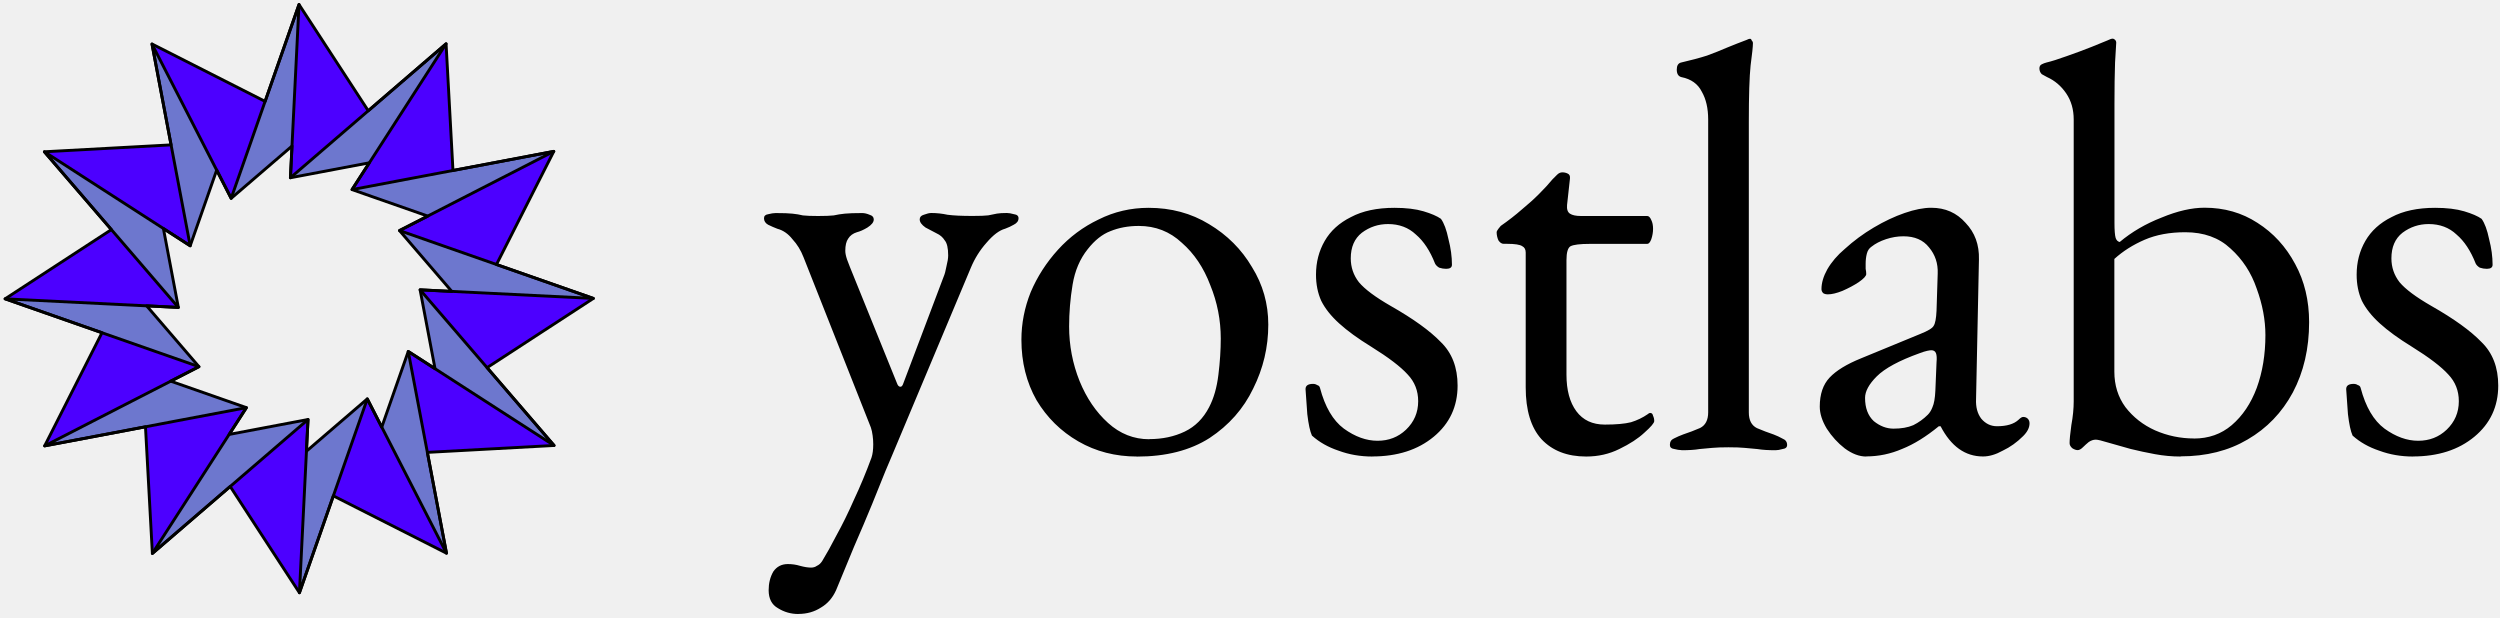
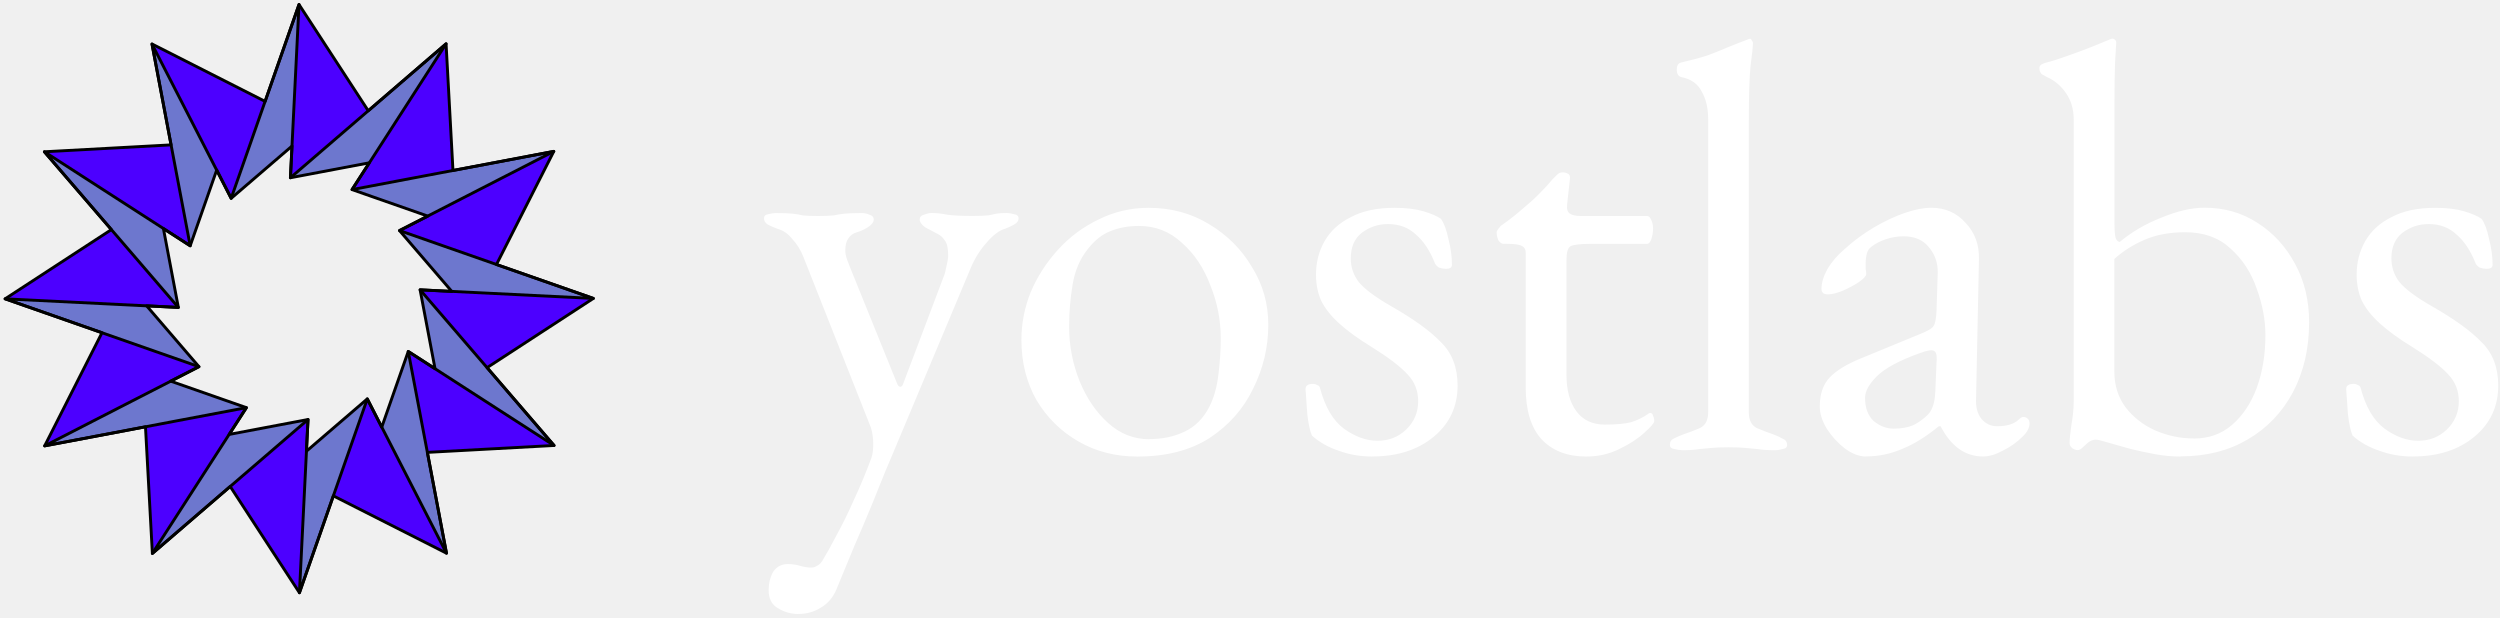
<svg xmlns="http://www.w3.org/2000/svg" width="42.5mm" height="10.5mm" viewBox="0 0 42.5 10.5" version="1.1" id="svg306">
  <defs id="defs303" />
  <g id="layer1">
    <g id="g6842" transform="translate(0.08675433,0.07663747)">
      <path style="fill:#4c00ff;fill-opacity:1;stroke:none;stroke-width:0.265px;stroke-linecap:butt;stroke-linejoin:miter;stroke-opacity:1" d="M 5.898,3.146 7.497,0.668 7.613,2.821 Z" id="path6472" />
      <path style="fill:#6d77ce;fill-opacity:1;stroke:none;stroke-width:0.265px;stroke-linecap:butt;stroke-linejoin:miter;stroke-opacity:1" d="M 4.851,2.945 7.497,0.668 6.191,2.692 Z" id="path6474" />
      <path style="fill:#4c00ff;fill-opacity:1;stroke:none;stroke-width:0.265px;stroke-linecap:butt;stroke-linejoin:miter;stroke-opacity:1" d="M 6.705,3.843 9.328,2.497 8.353,4.42 Z" id="path6613" />
      <path style="fill:#6d77ce;fill-opacity:1;stroke:none;stroke-width:0.265px;stroke-linecap:butt;stroke-linejoin:miter;stroke-opacity:1" d="M 5.898,3.146 9.328,2.497 7.186,3.597 Z" id="path6615" />
      <path style="fill:#4c00ff;fill-opacity:1;stroke:none;stroke-width:0.265px;stroke-linecap:butt;stroke-linejoin:miter;stroke-opacity:1" d="M 7.055,4.851 10,4.996 8.194,6.174 Z" id="path6619" />
      <path style="fill:#6d77ce;fill-opacity:1;stroke:none;stroke-width:0.265px;stroke-linecap:butt;stroke-linejoin:miter;stroke-opacity:1" d="M 6.705,3.843 10,4.996 7.594,4.877 Z" id="path6621" />
      <path style="fill:#4c00ff;fill-opacity:1;stroke:none;stroke-width:0.265px;stroke-linecap:butt;stroke-linejoin:miter;stroke-opacity:1" d="M 6.854,5.898 9.332,7.497 7.179,7.613 Z" id="path6625" />
      <path style="fill:#6d77ce;fill-opacity:1;stroke:none;stroke-width:0.265px;stroke-linecap:butt;stroke-linejoin:miter;stroke-opacity:1" d="M 7.055,4.851 9.332,7.497 7.308,6.191 Z" id="path6627" />
      <path style="fill:#4c00ff;fill-opacity:1;stroke:none;stroke-width:0.265px;stroke-linecap:butt;stroke-linejoin:miter;stroke-opacity:1" d="M 6.157,6.705 7.503,9.328 5.58,8.353 Z" id="path6631" />
      <path style="fill:#6d77ce;fill-opacity:1;stroke:none;stroke-width:0.265px;stroke-linecap:butt;stroke-linejoin:miter;stroke-opacity:1" d="M 6.854,5.898 7.503,9.328 6.403,7.186 Z" id="path6633" />
      <path style="fill:#4c00ff;fill-opacity:1;stroke:none;stroke-width:0.265px;stroke-linecap:butt;stroke-linejoin:miter;stroke-opacity:1" d="M 5.146,7.055 4.996,10 3.821,8.192 Z" id="path6637" />
      <path style="fill:#6d77ce;fill-opacity:1;stroke:none;stroke-width:0.265px;stroke-linecap:butt;stroke-linejoin:miter;stroke-opacity:1" d="M 6.154,6.707 4.996,10 5.118,7.595 Z" id="path6639" />
      <path style="fill:#4c00ff;fill-opacity:1;stroke:none;stroke-width:0.265px;stroke-linecap:butt;stroke-linejoin:miter;stroke-opacity:1" d="M 4.102,6.854 2.503,9.332 2.387,7.179 Z" id="path6643" />
      <path style="fill:#6d77ce;fill-opacity:1;stroke:none;stroke-width:0.265px;stroke-linecap:butt;stroke-linejoin:miter;stroke-opacity:1" d="M 5.149,7.055 2.503,9.332 3.809,7.308 Z" id="path6645" />
      <path style="fill:#4c00ff;fill-opacity:1;stroke:none;stroke-width:0.265px;stroke-linecap:butt;stroke-linejoin:miter;stroke-opacity:1" d="M 3.295,6.157 0.672,7.503 1.647,5.58 Z" id="path6649" />
      <path style="fill:#6d77ce;fill-opacity:1;stroke:none;stroke-width:0.265px;stroke-linecap:butt;stroke-linejoin:miter;stroke-opacity:1" d="M 4.102,6.854 0.672,7.503 2.814,6.403 Z" id="path6651" />
      <path style="fill:#4c00ff;fill-opacity:1;stroke:none;stroke-width:0.265px;stroke-linecap:butt;stroke-linejoin:miter;stroke-opacity:1" d="M 2.945,5.146 0,4.996 1.808,3.821 Z" id="path6655" />
      <path style="fill:#6d77ce;fill-opacity:1;stroke:none;stroke-width:0.265px;stroke-linecap:butt;stroke-linejoin:miter;stroke-opacity:1" d="M 3.293,6.154 1.733359e-7,4.996 2.405,5.119 Z" id="path6657" />
      <path style="fill:#4c00ff;fill-opacity:1;stroke:none;stroke-width:0.265px;stroke-linecap:butt;stroke-linejoin:miter;stroke-opacity:1" d="M 3.146,4.102 0.668,2.503 2.821,2.387 Z" id="path6661" />
      <path style="fill:#6d77ce;fill-opacity:1;stroke:none;stroke-width:0.265px;stroke-linecap:butt;stroke-linejoin:miter;stroke-opacity:1" d="M 2.945,5.149 0.668,2.503 2.692,3.809 Z" id="path6663" />
      <path style="fill:#4c00ff;fill-opacity:1;stroke:none;stroke-width:0.265px;stroke-linecap:butt;stroke-linejoin:miter;stroke-opacity:1" d="M 3.848,3.292 2.509,0.665 4.429,1.646 Z" id="path6667" />
      <path style="fill:#6d77ce;fill-opacity:1;stroke:none;stroke-width:0.265px;stroke-linecap:butt;stroke-linejoin:miter;stroke-opacity:1" d="M 3.148,4.096 2.509,0.665 3.603,2.81 Z" id="path6669" />
      <path style="fill:#4c00ff;fill-opacity:1;stroke:none;stroke-width:0.265px;stroke-linecap:butt;stroke-linejoin:miter;stroke-opacity:1" d="M 4.851,2.945 4.996,9.5960629e-7 6.174,1.806 Z" id="path6673" />
      <path style="fill:#6d77ce;fill-opacity:1;stroke:none;stroke-width:0.265px;stroke-linecap:butt;stroke-linejoin:miter;stroke-opacity:1" d="M 3.843,3.295 4.996,1.1328114e-6 4.877,2.406 Z" id="path6675" />
    </g>
-     <path style="font-size:9.878px;line-height:1.25;font-family:'EB Garamond';-inkscape-font-specification:'EB Garamond';stroke-width:0.265" d="m 13.571,10.438 q -0.188,0 -0.346,-0.099 -0.158,-0.089 -0.158,-0.306 0,-0.178 0.079,-0.316 0.089,-0.128 0.247,-0.128 0.109,0 0.207,0.03 0.109,0.03 0.188,0.03 0.059,0 0.099,-0.03 0.049,-0.02 0.089,-0.079 0.109,-0.178 0.247,-0.445 0.148,-0.267 0.296,-0.603 0.158,-0.336 0.296,-0.711 0.03,-0.089 0.03,-0.227 0,-0.079 -0.01,-0.148 -0.01,-0.079 -0.03,-0.138 L 13.66,4.373 Q 13.591,4.195 13.472,4.067 13.363,3.928 13.215,3.889 q -0.079,-0.03 -0.158,-0.069 -0.069,-0.04 -0.069,-0.109 0,-0.059 0.069,-0.069 0.079,-0.02 0.128,-0.02 0.198,0 0.286,0.01 0.099,0.01 0.178,0.03 0.089,0.01 0.257,0.01 0.178,0 0.267,-0.01 0.089,-0.02 0.188,-0.03 0.099,-0.01 0.296,-0.01 0.059,0 0.128,0.03 0.069,0.02 0.069,0.079 0,0.069 -0.109,0.138 -0.099,0.059 -0.178,0.079 -0.099,0.03 -0.148,0.109 -0.049,0.069 -0.049,0.207 0,0.059 0.03,0.148 0.03,0.079 0.049,0.128 l 0.8,1.976 q 0.02,0.059 0.059,0.059 0.03,0 0.049,-0.059 L 16.04,4.709 q 0.03,-0.069 0.049,-0.178 0.03,-0.119 0.03,-0.188 0,-0.188 -0.059,-0.257 -0.049,-0.079 -0.138,-0.119 -0.079,-0.04 -0.188,-0.099 -0.099,-0.069 -0.099,-0.138 0,-0.059 0.069,-0.079 0.079,-0.03 0.128,-0.03 0.138,0 0.277,0.03 0.148,0.02 0.425,0.02 0.188,0 0.267,-0.01 0.089,-0.02 0.148,-0.03 0.059,-0.01 0.168,-0.01 0.049,0 0.119,0.02 0.079,0.01 0.079,0.069 0,0.069 -0.079,0.109 -0.069,0.04 -0.148,0.069 -0.148,0.04 -0.316,0.237 -0.168,0.188 -0.267,0.425 l -1.343,3.2 q -0.01,0.03 -0.109,0.257 -0.089,0.227 -0.227,0.563 -0.138,0.336 -0.306,0.721 -0.158,0.385 -0.306,0.741 -0.089,0.198 -0.257,0.296 -0.168,0.109 -0.385,0.109 z m 5.759,-2.677 q -0.553,0 -0.998,-0.257 -0.445,-0.257 -0.711,-0.701 -0.257,-0.454 -0.257,-1.027 0,-0.415 0.158,-0.81 0.168,-0.395 0.464,-0.721 0.296,-0.326 0.691,-0.514 0.395,-0.198 0.849,-0.198 0.573,0 1.027,0.277 0.464,0.277 0.731,0.731 0.277,0.445 0.277,0.978 0,0.573 -0.257,1.087 -0.247,0.514 -0.741,0.84 -0.494,0.316 -1.235,0.316 z M 19.537,7.465 q 0.336,0 0.603,-0.128 0.267,-0.128 0.415,-0.415 0.119,-0.227 0.158,-0.553 0.04,-0.326 0.04,-0.612 0,-0.474 -0.178,-0.909 -0.168,-0.445 -0.484,-0.721 -0.306,-0.286 -0.731,-0.286 -0.267,0 -0.484,0.089 -0.207,0.079 -0.385,0.306 -0.198,0.247 -0.257,0.603 -0.059,0.356 -0.059,0.711 0,0.484 0.178,0.929 0.178,0.435 0.484,0.711 0.306,0.277 0.701,0.277 z m 3.793,0.296 q -0.306,0 -0.573,-0.099 -0.267,-0.089 -0.454,-0.257 -0.049,-0.109 -0.079,-0.365 -0.02,-0.257 -0.03,-0.425 0,-0.089 0.128,-0.089 0.04,0 0.069,0.02 0.04,0.01 0.049,0.049 0.128,0.484 0.405,0.691 0.286,0.207 0.573,0.207 0.286,0 0.484,-0.188 0.207,-0.198 0.207,-0.484 0,-0.267 -0.178,-0.454 -0.178,-0.198 -0.622,-0.474 Q 22.974,5.687 22.767,5.499 22.559,5.311 22.461,5.114 q -0.089,-0.198 -0.089,-0.445 0,-0.316 0.148,-0.573 0.148,-0.257 0.445,-0.405 0.296,-0.158 0.741,-0.158 0.296,0 0.494,0.059 0.198,0.059 0.296,0.128 0.079,0.109 0.128,0.346 0.059,0.227 0.059,0.435 0,0.069 -0.099,0.069 -0.059,0 -0.119,-0.02 -0.049,-0.03 -0.069,-0.069 -0.128,-0.326 -0.326,-0.494 -0.188,-0.178 -0.474,-0.178 -0.247,0 -0.445,0.148 -0.188,0.148 -0.188,0.435 0,0.227 0.138,0.405 0.148,0.178 0.543,0.405 0.573,0.326 0.849,0.612 0.286,0.277 0.286,0.741 0,0.533 -0.405,0.869 -0.405,0.336 -1.047,0.336 z m 3.635,0 q -0.484,0 -0.761,-0.296 -0.267,-0.296 -0.267,-0.879 v -2.292 q 0,-0.079 -0.059,-0.109 -0.059,-0.04 -0.257,-0.04 h -0.059 q -0.049,0 -0.089,-0.059 -0.03,-0.069 -0.03,-0.138 0,-0.02 0.03,-0.059 0.03,-0.04 0.04,-0.049 0.198,-0.138 0.356,-0.277 0.168,-0.138 0.296,-0.267 0.138,-0.138 0.227,-0.247 0.049,-0.049 0.079,-0.079 0.04,-0.04 0.089,-0.04 0.049,0 0.089,0.02 0.049,0.02 0.04,0.089 l -0.049,0.445 q -0.01,0.109 0.049,0.148 0.059,0.04 0.188,0.04 h 1.126 q 0.04,0 0.069,0.069 0.03,0.059 0.03,0.148 0,0.089 -0.03,0.178 -0.03,0.079 -0.069,0.079 h -0.978 q -0.247,0 -0.326,0.04 -0.069,0.04 -0.069,0.237 v 1.946 q 0,0.395 0.168,0.622 0.168,0.227 0.484,0.227 0.286,0 0.445,-0.04 0.158,-0.049 0.286,-0.138 0.02,-0.02 0.04,-0.02 0.04,0 0.049,0.049 0.02,0.04 0.02,0.089 0,0.049 -0.168,0.198 -0.158,0.148 -0.425,0.277 -0.257,0.128 -0.563,0.128 z m 1.62,-0.109 q -0.049,0 -0.128,-0.02 -0.069,-0.01 -0.069,-0.069 0,-0.079 0.069,-0.109 0.079,-0.04 0.158,-0.069 0.148,-0.049 0.286,-0.109 0.138,-0.069 0.138,-0.267 V 2.032 q 0,-0.286 -0.109,-0.474 -0.099,-0.198 -0.346,-0.247 -0.079,-0.02 -0.079,-0.128 0,-0.099 0.069,-0.119 0.257,-0.059 0.445,-0.119 0.188,-0.069 0.346,-0.138 0.168,-0.069 0.326,-0.128 0.04,-0.02 0.059,-0.02 0.02,0 0.03,0.03 0.02,0.02 0.02,0.04 0,0.089 -0.04,0.385 -0.03,0.286 -0.03,0.958 v 4.939 q 0,0.198 0.138,0.267 0.138,0.059 0.286,0.109 0.079,0.03 0.148,0.069 0.079,0.03 0.079,0.109 0,0.059 -0.079,0.069 -0.069,0.02 -0.119,0.02 -0.188,0 -0.306,-0.02 -0.109,-0.01 -0.217,-0.02 -0.099,-0.01 -0.277,-0.01 -0.168,0 -0.277,0.01 -0.109,0.01 -0.217,0.02 -0.109,0.02 -0.306,0.02 z m 3.141,0.109 q -0.178,0 -0.365,-0.138 -0.178,-0.138 -0.306,-0.336 -0.119,-0.198 -0.119,-0.375 0,-0.316 0.168,-0.494 0.168,-0.178 0.533,-0.326 l 1.008,-0.415 q 0.198,-0.079 0.227,-0.138 0.04,-0.059 0.049,-0.257 l 0.02,-0.632 q 0.01,-0.257 -0.148,-0.445 -0.148,-0.188 -0.435,-0.188 -0.148,0 -0.296,0.049 -0.148,0.049 -0.247,0.128 -0.059,0.04 -0.079,0.119 -0.02,0.079 -0.02,0.168 0,0.04 0,0.089 0.01,0.049 0.01,0.089 0,0.049 -0.128,0.138 -0.119,0.079 -0.277,0.148 -0.148,0.059 -0.247,0.059 -0.049,0 -0.079,-0.02 -0.03,-0.03 -0.03,-0.069 0,-0.158 0.099,-0.336 0.109,-0.188 0.296,-0.346 0.227,-0.207 0.494,-0.365 0.267,-0.158 0.524,-0.247 0.257,-0.089 0.454,-0.089 0.356,0 0.583,0.257 0.237,0.247 0.227,0.622 l -0.049,2.371 q -0.01,0.207 0.089,0.336 0.109,0.128 0.267,0.128 0.247,0 0.365,-0.109 0.049,-0.049 0.079,-0.049 0.049,0 0.079,0.03 0.03,0.03 0.03,0.079 0,0.109 -0.109,0.217 -0.158,0.158 -0.346,0.247 -0.178,0.099 -0.336,0.099 -0.454,0 -0.721,-0.514 h -0.03 q -0.326,0.267 -0.622,0.385 -0.296,0.128 -0.612,0.128 z m 0.464,-0.474 q 0.198,0 0.336,-0.059 0.138,-0.069 0.247,-0.178 0.049,-0.049 0.079,-0.128 0.04,-0.089 0.049,-0.277 l 0.02,-0.484 q 0.01,-0.109 -0.01,-0.158 -0.02,-0.049 -0.079,-0.049 -0.02,0 -0.069,0.01 -0.049,0.01 -0.128,0.04 -0.524,0.188 -0.731,0.395 -0.198,0.198 -0.198,0.365 0,0.257 0.148,0.395 0.158,0.128 0.336,0.128 z m 4.88,0.474 q -0.217,0 -0.435,-0.04 -0.217,-0.04 -0.415,-0.089 -0.217,-0.059 -0.385,-0.109 -0.158,-0.049 -0.207,-0.049 -0.059,0 -0.119,0.04 -0.049,0.04 -0.099,0.089 -0.049,0.049 -0.089,0.049 -0.04,0 -0.089,-0.03 -0.049,-0.04 -0.049,-0.089 0,-0.089 0.03,-0.306 0.04,-0.217 0.04,-0.405 V 2.032 q 0,-0.257 -0.128,-0.445 -0.128,-0.188 -0.326,-0.277 -0.04,-0.02 -0.089,-0.049 -0.04,-0.04 -0.04,-0.099 0,-0.049 0.04,-0.069 0.04,-0.02 0.079,-0.03 0.128,-0.03 0.346,-0.109 0.227,-0.079 0.425,-0.158 0.198,-0.079 0.267,-0.109 0.059,-0.03 0.089,-0.03 0.02,0 0.04,0.02 0.02,0.02 0.02,0.049 0,0.04 -0.02,0.336 -0.01,0.286 -0.01,0.701 v 2.025 q 0,0.188 0.02,0.257 0.02,0.059 0.069,0.069 0.306,-0.257 0.711,-0.415 0.405,-0.168 0.731,-0.168 0.504,0 0.899,0.257 0.405,0.257 0.642,0.701 0.237,0.435 0.237,0.988 0,0.672 -0.277,1.195 -0.277,0.514 -0.77,0.8 -0.484,0.286 -1.136,0.286 z m 0.227,-0.306 q 0.375,0 0.642,-0.227 0.277,-0.237 0.425,-0.632 0.148,-0.405 0.148,-0.899 0,-0.385 -0.148,-0.79 Q 38.226,4.501 37.919,4.225 37.623,3.948 37.149,3.948 q -0.395,0 -0.691,0.128 -0.296,0.128 -0.514,0.326 v 1.916 q 0,0.346 0.188,0.603 0.198,0.257 0.504,0.395 0.316,0.138 0.662,0.138 z m 3.724,0.306 q -0.306,0 -0.573,-0.099 -0.267,-0.089 -0.454,-0.257 -0.049,-0.109 -0.079,-0.365 -0.02,-0.257 -0.03,-0.425 0,-0.089 0.128,-0.089 0.04,0 0.069,0.02 0.04,0.01 0.049,0.049 0.128,0.484 0.405,0.691 0.286,0.207 0.573,0.207 0.286,0 0.484,-0.188 0.207,-0.198 0.207,-0.484 0,-0.267 -0.178,-0.454 -0.178,-0.198 -0.622,-0.474 Q 40.665,5.687 40.458,5.499 40.251,5.311 40.152,5.114 q -0.089,-0.198 -0.089,-0.445 0,-0.316 0.148,-0.573 0.148,-0.257 0.445,-0.405 0.296,-0.158 0.741,-0.158 0.296,0 0.494,0.059 0.198,0.059 0.296,0.128 0.079,0.109 0.128,0.346 0.059,0.227 0.059,0.435 0,0.069 -0.099,0.069 -0.059,0 -0.119,-0.02 -0.049,-0.03 -0.069,-0.069 -0.128,-0.326 -0.326,-0.494 -0.188,-0.178 -0.474,-0.178 -0.247,0 -0.445,0.148 -0.188,0.148 -0.188,0.435 0,0.227 0.138,0.405 0.148,0.178 0.543,0.405 0.573,0.326 0.849,0.612 0.286,0.277 0.286,0.741 0,0.533 -0.405,0.869 -0.405,0.336 -1.047,0.336 z" id="text2663" aria-label="yostlabs" />
+     <path style="font-size:9.878px;line-height:1.25;font-family:'EB Garamond';-inkscape-font-specification:'EB Garamond';stroke-width:0.265;fill:#ffffff;fill-opacity:1" d="m 13.571,10.438 q -0.188,0 -0.346,-0.099 -0.158,-0.089 -0.158,-0.306 0,-0.178 0.079,-0.316 0.089,-0.128 0.247,-0.128 0.109,0 0.207,0.03 0.109,0.03 0.188,0.03 0.059,0 0.099,-0.03 0.049,-0.02 0.089,-0.079 0.109,-0.178 0.247,-0.445 0.148,-0.267 0.296,-0.603 0.158,-0.336 0.296,-0.711 0.03,-0.089 0.03,-0.227 0,-0.079 -0.01,-0.148 -0.01,-0.079 -0.03,-0.138 L 13.66,4.373 Q 13.591,4.195 13.472,4.067 13.363,3.928 13.215,3.889 q -0.079,-0.03 -0.158,-0.069 -0.069,-0.04 -0.069,-0.109 0,-0.059 0.069,-0.069 0.079,-0.02 0.128,-0.02 0.198,0 0.286,0.01 0.099,0.01 0.178,0.03 0.089,0.01 0.257,0.01 0.178,0 0.267,-0.01 0.089,-0.02 0.188,-0.03 0.099,-0.01 0.296,-0.01 0.059,0 0.128,0.03 0.069,0.02 0.069,0.079 0,0.069 -0.109,0.138 -0.099,0.059 -0.178,0.079 -0.099,0.03 -0.148,0.109 -0.049,0.069 -0.049,0.207 0,0.059 0.03,0.148 0.03,0.079 0.049,0.128 l 0.8,1.976 q 0.02,0.059 0.059,0.059 0.03,0 0.049,-0.059 L 16.04,4.709 q 0.03,-0.069 0.049,-0.178 0.03,-0.119 0.03,-0.188 0,-0.188 -0.059,-0.257 -0.049,-0.079 -0.138,-0.119 -0.079,-0.04 -0.188,-0.099 -0.099,-0.069 -0.099,-0.138 0,-0.059 0.069,-0.079 0.079,-0.03 0.128,-0.03 0.138,0 0.277,0.03 0.148,0.02 0.425,0.02 0.188,0 0.267,-0.01 0.089,-0.02 0.148,-0.03 0.059,-0.01 0.168,-0.01 0.049,0 0.119,0.02 0.079,0.01 0.079,0.069 0,0.069 -0.079,0.109 -0.069,0.04 -0.148,0.069 -0.148,0.04 -0.316,0.237 -0.168,0.188 -0.267,0.425 l -1.343,3.2 q -0.01,0.03 -0.109,0.257 -0.089,0.227 -0.227,0.563 -0.138,0.336 -0.306,0.721 -0.158,0.385 -0.306,0.741 -0.089,0.198 -0.257,0.296 -0.168,0.109 -0.385,0.109 z m 5.759,-2.677 q -0.553,0 -0.998,-0.257 -0.445,-0.257 -0.711,-0.701 -0.257,-0.454 -0.257,-1.027 0,-0.415 0.158,-0.81 0.168,-0.395 0.464,-0.721 0.296,-0.326 0.691,-0.514 0.395,-0.198 0.849,-0.198 0.573,0 1.027,0.277 0.464,0.277 0.731,0.731 0.277,0.445 0.277,0.978 0,0.573 -0.257,1.087 -0.247,0.514 -0.741,0.84 -0.494,0.316 -1.235,0.316 z M 19.537,7.465 q 0.336,0 0.603,-0.128 0.267,-0.128 0.415,-0.415 0.119,-0.227 0.158,-0.553 0.04,-0.326 0.04,-0.612 0,-0.474 -0.178,-0.909 -0.168,-0.445 -0.484,-0.721 -0.306,-0.286 -0.731,-0.286 -0.267,0 -0.484,0.089 -0.207,0.079 -0.385,0.306 -0.198,0.247 -0.257,0.603 -0.059,0.356 -0.059,0.711 0,0.484 0.178,0.929 0.178,0.435 0.484,0.711 0.306,0.277 0.701,0.277 z m 3.793,0.296 q -0.306,0 -0.573,-0.099 -0.267,-0.089 -0.454,-0.257 -0.049,-0.109 -0.079,-0.365 -0.02,-0.257 -0.03,-0.425 0,-0.089 0.128,-0.089 0.04,0 0.069,0.02 0.04,0.01 0.049,0.049 0.128,0.484 0.405,0.691 0.286,0.207 0.573,0.207 0.286,0 0.484,-0.188 0.207,-0.198 0.207,-0.484 0,-0.267 -0.178,-0.454 -0.178,-0.198 -0.622,-0.474 Q 22.974,5.687 22.767,5.499 22.559,5.311 22.461,5.114 q -0.089,-0.198 -0.089,-0.445 0,-0.316 0.148,-0.573 0.148,-0.257 0.445,-0.405 0.296,-0.158 0.741,-0.158 0.296,0 0.494,0.059 0.198,0.059 0.296,0.128 0.079,0.109 0.128,0.346 0.059,0.227 0.059,0.435 0,0.069 -0.099,0.069 -0.059,0 -0.119,-0.02 -0.049,-0.03 -0.069,-0.069 -0.128,-0.326 -0.326,-0.494 -0.188,-0.178 -0.474,-0.178 -0.247,0 -0.445,0.148 -0.188,0.148 -0.188,0.435 0,0.227 0.138,0.405 0.148,0.178 0.543,0.405 0.573,0.326 0.849,0.612 0.286,0.277 0.286,0.741 0,0.533 -0.405,0.869 -0.405,0.336 -1.047,0.336 z m 3.635,0 q -0.484,0 -0.761,-0.296 -0.267,-0.296 -0.267,-0.879 v -2.292 q 0,-0.079 -0.059,-0.109 -0.059,-0.04 -0.257,-0.04 h -0.059 q -0.049,0 -0.089,-0.059 -0.03,-0.069 -0.03,-0.138 0,-0.02 0.03,-0.059 0.03,-0.04 0.04,-0.049 0.198,-0.138 0.356,-0.277 0.168,-0.138 0.296,-0.267 0.138,-0.138 0.227,-0.247 0.049,-0.049 0.079,-0.079 0.04,-0.04 0.089,-0.04 0.049,0 0.089,0.02 0.049,0.02 0.04,0.089 l -0.049,0.445 q -0.01,0.109 0.049,0.148 0.059,0.04 0.188,0.04 h 1.126 q 0.04,0 0.069,0.069 0.03,0.059 0.03,0.148 0,0.089 -0.03,0.178 -0.03,0.079 -0.069,0.079 h -0.978 q -0.247,0 -0.326,0.04 -0.069,0.04 -0.069,0.237 v 1.946 q 0,0.395 0.168,0.622 0.168,0.227 0.484,0.227 0.286,0 0.445,-0.04 0.158,-0.049 0.286,-0.138 0.02,-0.02 0.04,-0.02 0.04,0 0.049,0.049 0.02,0.04 0.02,0.089 0,0.049 -0.168,0.198 -0.158,0.148 -0.425,0.277 -0.257,0.128 -0.563,0.128 z m 1.62,-0.109 q -0.049,0 -0.128,-0.02 -0.069,-0.01 -0.069,-0.069 0,-0.079 0.069,-0.109 0.079,-0.04 0.158,-0.069 0.148,-0.049 0.286,-0.109 0.138,-0.069 0.138,-0.267 V 2.032 q 0,-0.286 -0.109,-0.474 -0.099,-0.198 -0.346,-0.247 -0.079,-0.02 -0.079,-0.128 0,-0.099 0.069,-0.119 0.257,-0.059 0.445,-0.119 0.188,-0.069 0.346,-0.138 0.168,-0.069 0.326,-0.128 0.04,-0.02 0.059,-0.02 0.02,0 0.03,0.03 0.02,0.02 0.02,0.04 0,0.089 -0.04,0.385 -0.03,0.286 -0.03,0.958 v 4.939 q 0,0.198 0.138,0.267 0.138,0.059 0.286,0.109 0.079,0.03 0.148,0.069 0.079,0.03 0.079,0.109 0,0.059 -0.079,0.069 -0.069,0.02 -0.119,0.02 -0.188,0 -0.306,-0.02 -0.109,-0.01 -0.217,-0.02 -0.099,-0.01 -0.277,-0.01 -0.168,0 -0.277,0.01 -0.109,0.01 -0.217,0.02 -0.109,0.02 -0.306,0.02 z m 3.141,0.109 q -0.178,0 -0.365,-0.138 -0.178,-0.138 -0.306,-0.336 -0.119,-0.198 -0.119,-0.375 0,-0.316 0.168,-0.494 0.168,-0.178 0.533,-0.326 l 1.008,-0.415 q 0.198,-0.079 0.227,-0.138 0.04,-0.059 0.049,-0.257 l 0.02,-0.632 q 0.01,-0.257 -0.148,-0.445 -0.148,-0.188 -0.435,-0.188 -0.148,0 -0.296,0.049 -0.148,0.049 -0.247,0.128 -0.059,0.04 -0.079,0.119 -0.02,0.079 -0.02,0.168 0,0.04 0,0.089 0.01,0.049 0.01,0.089 0,0.049 -0.128,0.138 -0.119,0.079 -0.277,0.148 -0.148,0.059 -0.247,0.059 -0.049,0 -0.079,-0.02 -0.03,-0.03 -0.03,-0.069 0,-0.158 0.099,-0.336 0.109,-0.188 0.296,-0.346 0.227,-0.207 0.494,-0.365 0.267,-0.158 0.524,-0.247 0.257,-0.089 0.454,-0.089 0.356,0 0.583,0.257 0.237,0.247 0.227,0.622 l -0.049,2.371 q -0.01,0.207 0.089,0.336 0.109,0.128 0.267,0.128 0.247,0 0.365,-0.109 0.049,-0.049 0.079,-0.049 0.049,0 0.079,0.03 0.03,0.03 0.03,0.079 0,0.109 -0.109,0.217 -0.158,0.158 -0.346,0.247 -0.178,0.099 -0.336,0.099 -0.454,0 -0.721,-0.514 h -0.03 q -0.326,0.267 -0.622,0.385 -0.296,0.128 -0.612,0.128 z m 0.464,-0.474 q 0.198,0 0.336,-0.059 0.138,-0.069 0.247,-0.178 0.049,-0.049 0.079,-0.128 0.04,-0.089 0.049,-0.277 l 0.02,-0.484 q 0.01,-0.109 -0.01,-0.158 -0.02,-0.049 -0.079,-0.049 -0.02,0 -0.069,0.01 -0.049,0.01 -0.128,0.04 -0.524,0.188 -0.731,0.395 -0.198,0.198 -0.198,0.365 0,0.257 0.148,0.395 0.158,0.128 0.336,0.128 z m 4.88,0.474 q -0.217,0 -0.435,-0.04 -0.217,-0.04 -0.415,-0.089 -0.217,-0.059 -0.385,-0.109 -0.158,-0.049 -0.207,-0.049 -0.059,0 -0.119,0.04 -0.049,0.04 -0.099,0.089 -0.049,0.049 -0.089,0.049 -0.04,0 -0.089,-0.03 -0.049,-0.04 -0.049,-0.089 0,-0.089 0.03,-0.306 0.04,-0.217 0.04,-0.405 V 2.032 q 0,-0.257 -0.128,-0.445 -0.128,-0.188 -0.326,-0.277 -0.04,-0.02 -0.089,-0.049 -0.04,-0.04 -0.04,-0.099 0,-0.049 0.04,-0.069 0.04,-0.02 0.079,-0.03 0.128,-0.03 0.346,-0.109 0.227,-0.079 0.425,-0.158 0.198,-0.079 0.267,-0.109 0.059,-0.03 0.089,-0.03 0.02,0 0.04,0.02 0.02,0.02 0.02,0.049 0,0.04 -0.02,0.336 -0.01,0.286 -0.01,0.701 v 2.025 q 0,0.188 0.02,0.257 0.02,0.059 0.069,0.069 0.306,-0.257 0.711,-0.415 0.405,-0.168 0.731,-0.168 0.504,0 0.899,0.257 0.405,0.257 0.642,0.701 0.237,0.435 0.237,0.988 0,0.672 -0.277,1.195 -0.277,0.514 -0.77,0.8 -0.484,0.286 -1.136,0.286 z m 0.227,-0.306 q 0.375,0 0.642,-0.227 0.277,-0.237 0.425,-0.632 0.148,-0.405 0.148,-0.899 0,-0.385 -0.148,-0.79 Q 38.226,4.501 37.919,4.225 37.623,3.948 37.149,3.948 q -0.395,0 -0.691,0.128 -0.296,0.128 -0.514,0.326 v 1.916 q 0,0.346 0.188,0.603 0.198,0.257 0.504,0.395 0.316,0.138 0.662,0.138 z m 3.724,0.306 q -0.306,0 -0.573,-0.099 -0.267,-0.089 -0.454,-0.257 -0.049,-0.109 -0.079,-0.365 -0.02,-0.257 -0.03,-0.425 0,-0.089 0.128,-0.089 0.04,0 0.069,0.02 0.04,0.01 0.049,0.049 0.128,0.484 0.405,0.691 0.286,0.207 0.573,0.207 0.286,0 0.484,-0.188 0.207,-0.198 0.207,-0.484 0,-0.267 -0.178,-0.454 -0.178,-0.198 -0.622,-0.474 Q 40.665,5.687 40.458,5.499 40.251,5.311 40.152,5.114 q -0.089,-0.198 -0.089,-0.445 0,-0.316 0.148,-0.573 0.148,-0.257 0.445,-0.405 0.296,-0.158 0.741,-0.158 0.296,0 0.494,0.059 0.198,0.059 0.296,0.128 0.079,0.109 0.128,0.346 0.059,0.227 0.059,0.435 0,0.069 -0.099,0.069 -0.059,0 -0.119,-0.02 -0.049,-0.03 -0.069,-0.069 -0.128,-0.326 -0.326,-0.494 -0.188,-0.178 -0.474,-0.178 -0.247,0 -0.445,0.148 -0.188,0.148 -0.188,0.435 0,0.227 0.138,0.405 0.148,0.178 0.543,0.405 0.573,0.326 0.849,0.612 0.286,0.277 0.286,0.741 0,0.533 -0.405,0.869 -0.405,0.336 -1.047,0.336 z" id="text2663" aria-label="yostlabs" />
    <g id="g5208" transform="matrix(-0.8450051,-0.4905454,0.4905454,-0.8450051,6.859053,11.75439)" style="stroke-width:1.023">
      <path style="fill:none;fill-opacity:0.999;stroke:#000000;stroke-width:0.036;stroke-linecap:round;stroke-linejoin:round;stroke-dasharray:none;stroke-opacity:1;paint-order:markers stroke fill" id="path5131" d="M 5.834,6.638 4.854,4.739 4.024,7.129 4.124,4.994 2.211,6.649 3.365,4.851 0.88,5.327 2.779,4.347 0.389,3.517 2.524,3.617 0.869,1.704 2.667,2.858 2.191,0.373 3.171,2.272 4.001,-0.118 3.901,2.017 5.814,0.362 4.66,2.16 7.145,1.684 5.246,2.664 7.636,3.494 5.501,3.394 7.156,5.307 5.358,4.153 Z" transform="matrix(1.412216,0,0,1.412216,-0.6665312,0.04947026)" />
      <path style="fill:none;fill-opacity:0.999;stroke:#000000;stroke-width:0.036;stroke-linecap:round;stroke-linejoin:round;stroke-dasharray:none;stroke-opacity:1;paint-order:markers stroke fill" id="path5193" d="M 5.834,6.638 4.439,5.934 4.024,7.129 3.167,5.822 2.211,6.649 2.122,5.089 0.88,5.327 1.584,3.932 0.389,3.517 1.696,2.66 0.869,1.704 2.429,1.615 2.191,0.373 3.586,1.077 4.001,-0.118 4.858,1.189 5.814,0.362 5.903,1.922 7.145,1.684 6.441,3.079 l 1.195,0.415 -1.307,0.857 0.827,0.957 -1.56,0.088 z" transform="matrix(1.412216,0,0,1.412216,-0.6665312,0.04947026)" />
      <path style="fill:none;fill-opacity:0.999;stroke:#000000;stroke-width:0.036;stroke-linecap:round;stroke-linejoin:round;stroke-dasharray:none;stroke-opacity:1;paint-order:markers stroke fill" id="path5195" d="M 4.854,4.739 4.106,5.386 4.124,4.994 3.153,5.18 3.365,4.851 2.431,4.526 2.779,4.347 2.132,3.599 2.524,3.617 2.338,2.646 2.667,2.858 2.992,1.924 3.171,2.272 3.919,1.625 3.901,2.017 4.872,1.831 4.66,2.16 5.594,2.485 5.246,2.664 5.893,3.412 5.501,3.394 5.687,4.365 5.358,4.153 5.033,5.087 Z" transform="matrix(1.412216,0,0,1.412216,-0.6665312,0.04947026)" />
    </g>
  </g>
</svg>
